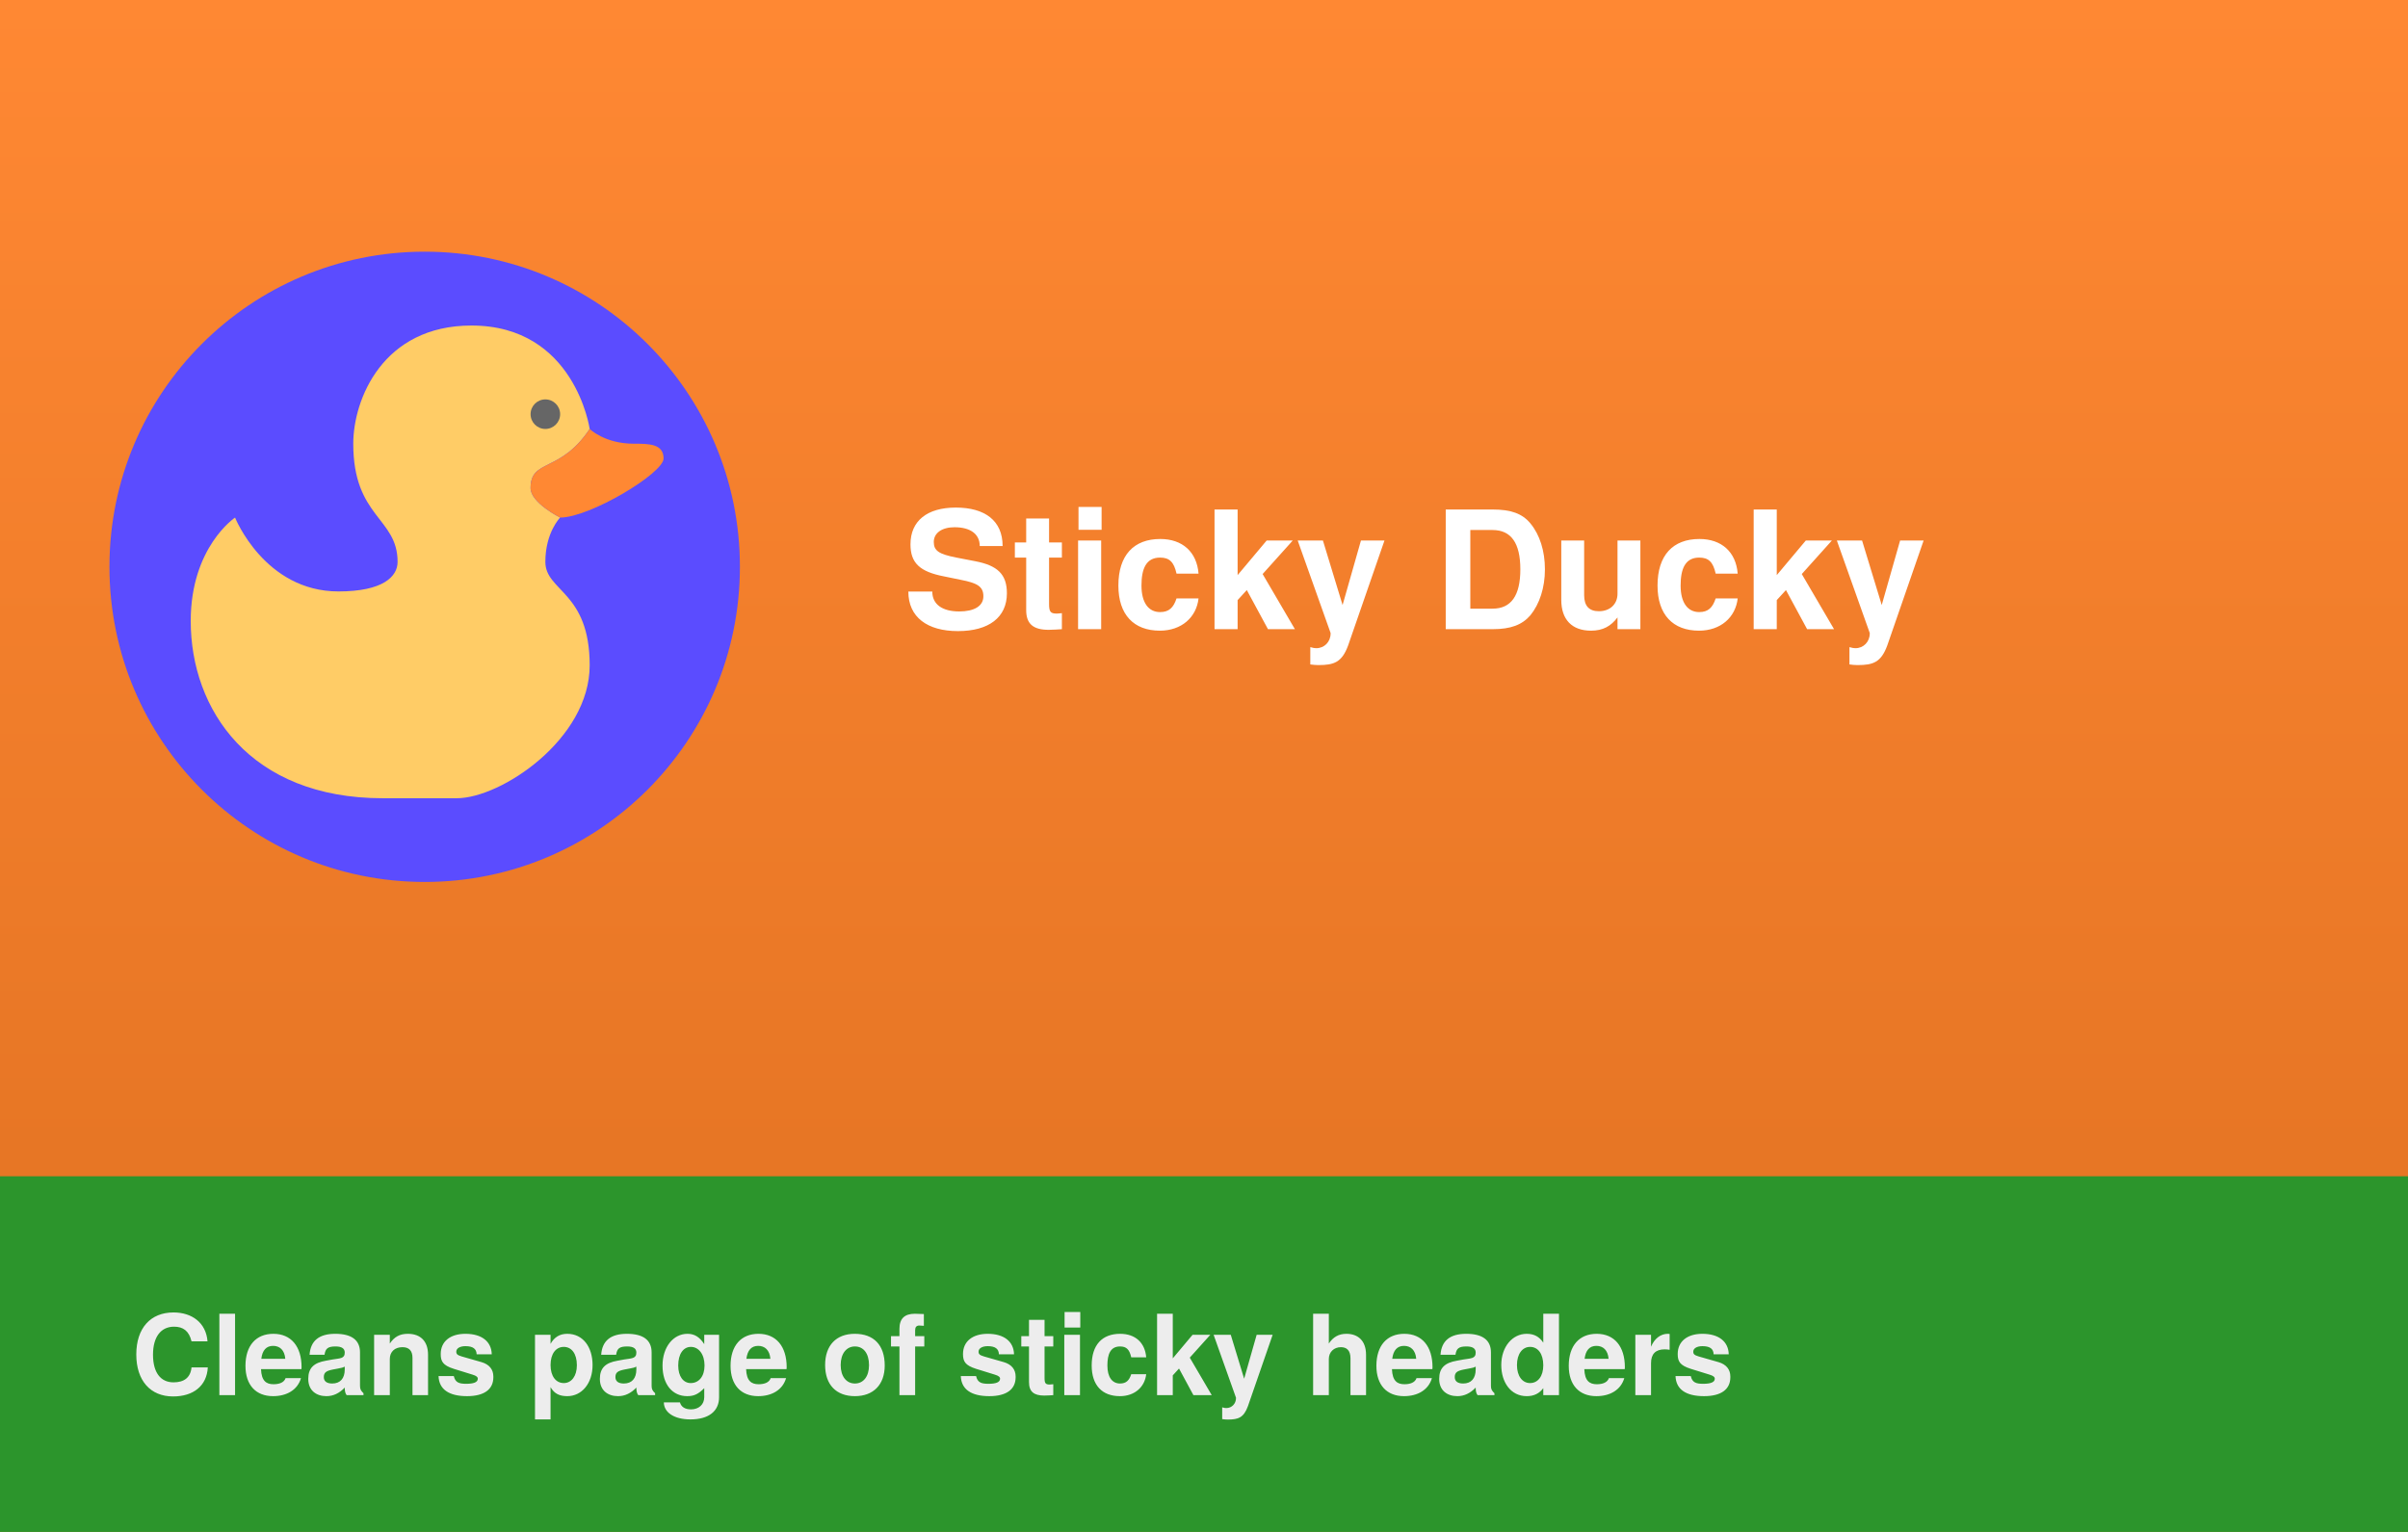
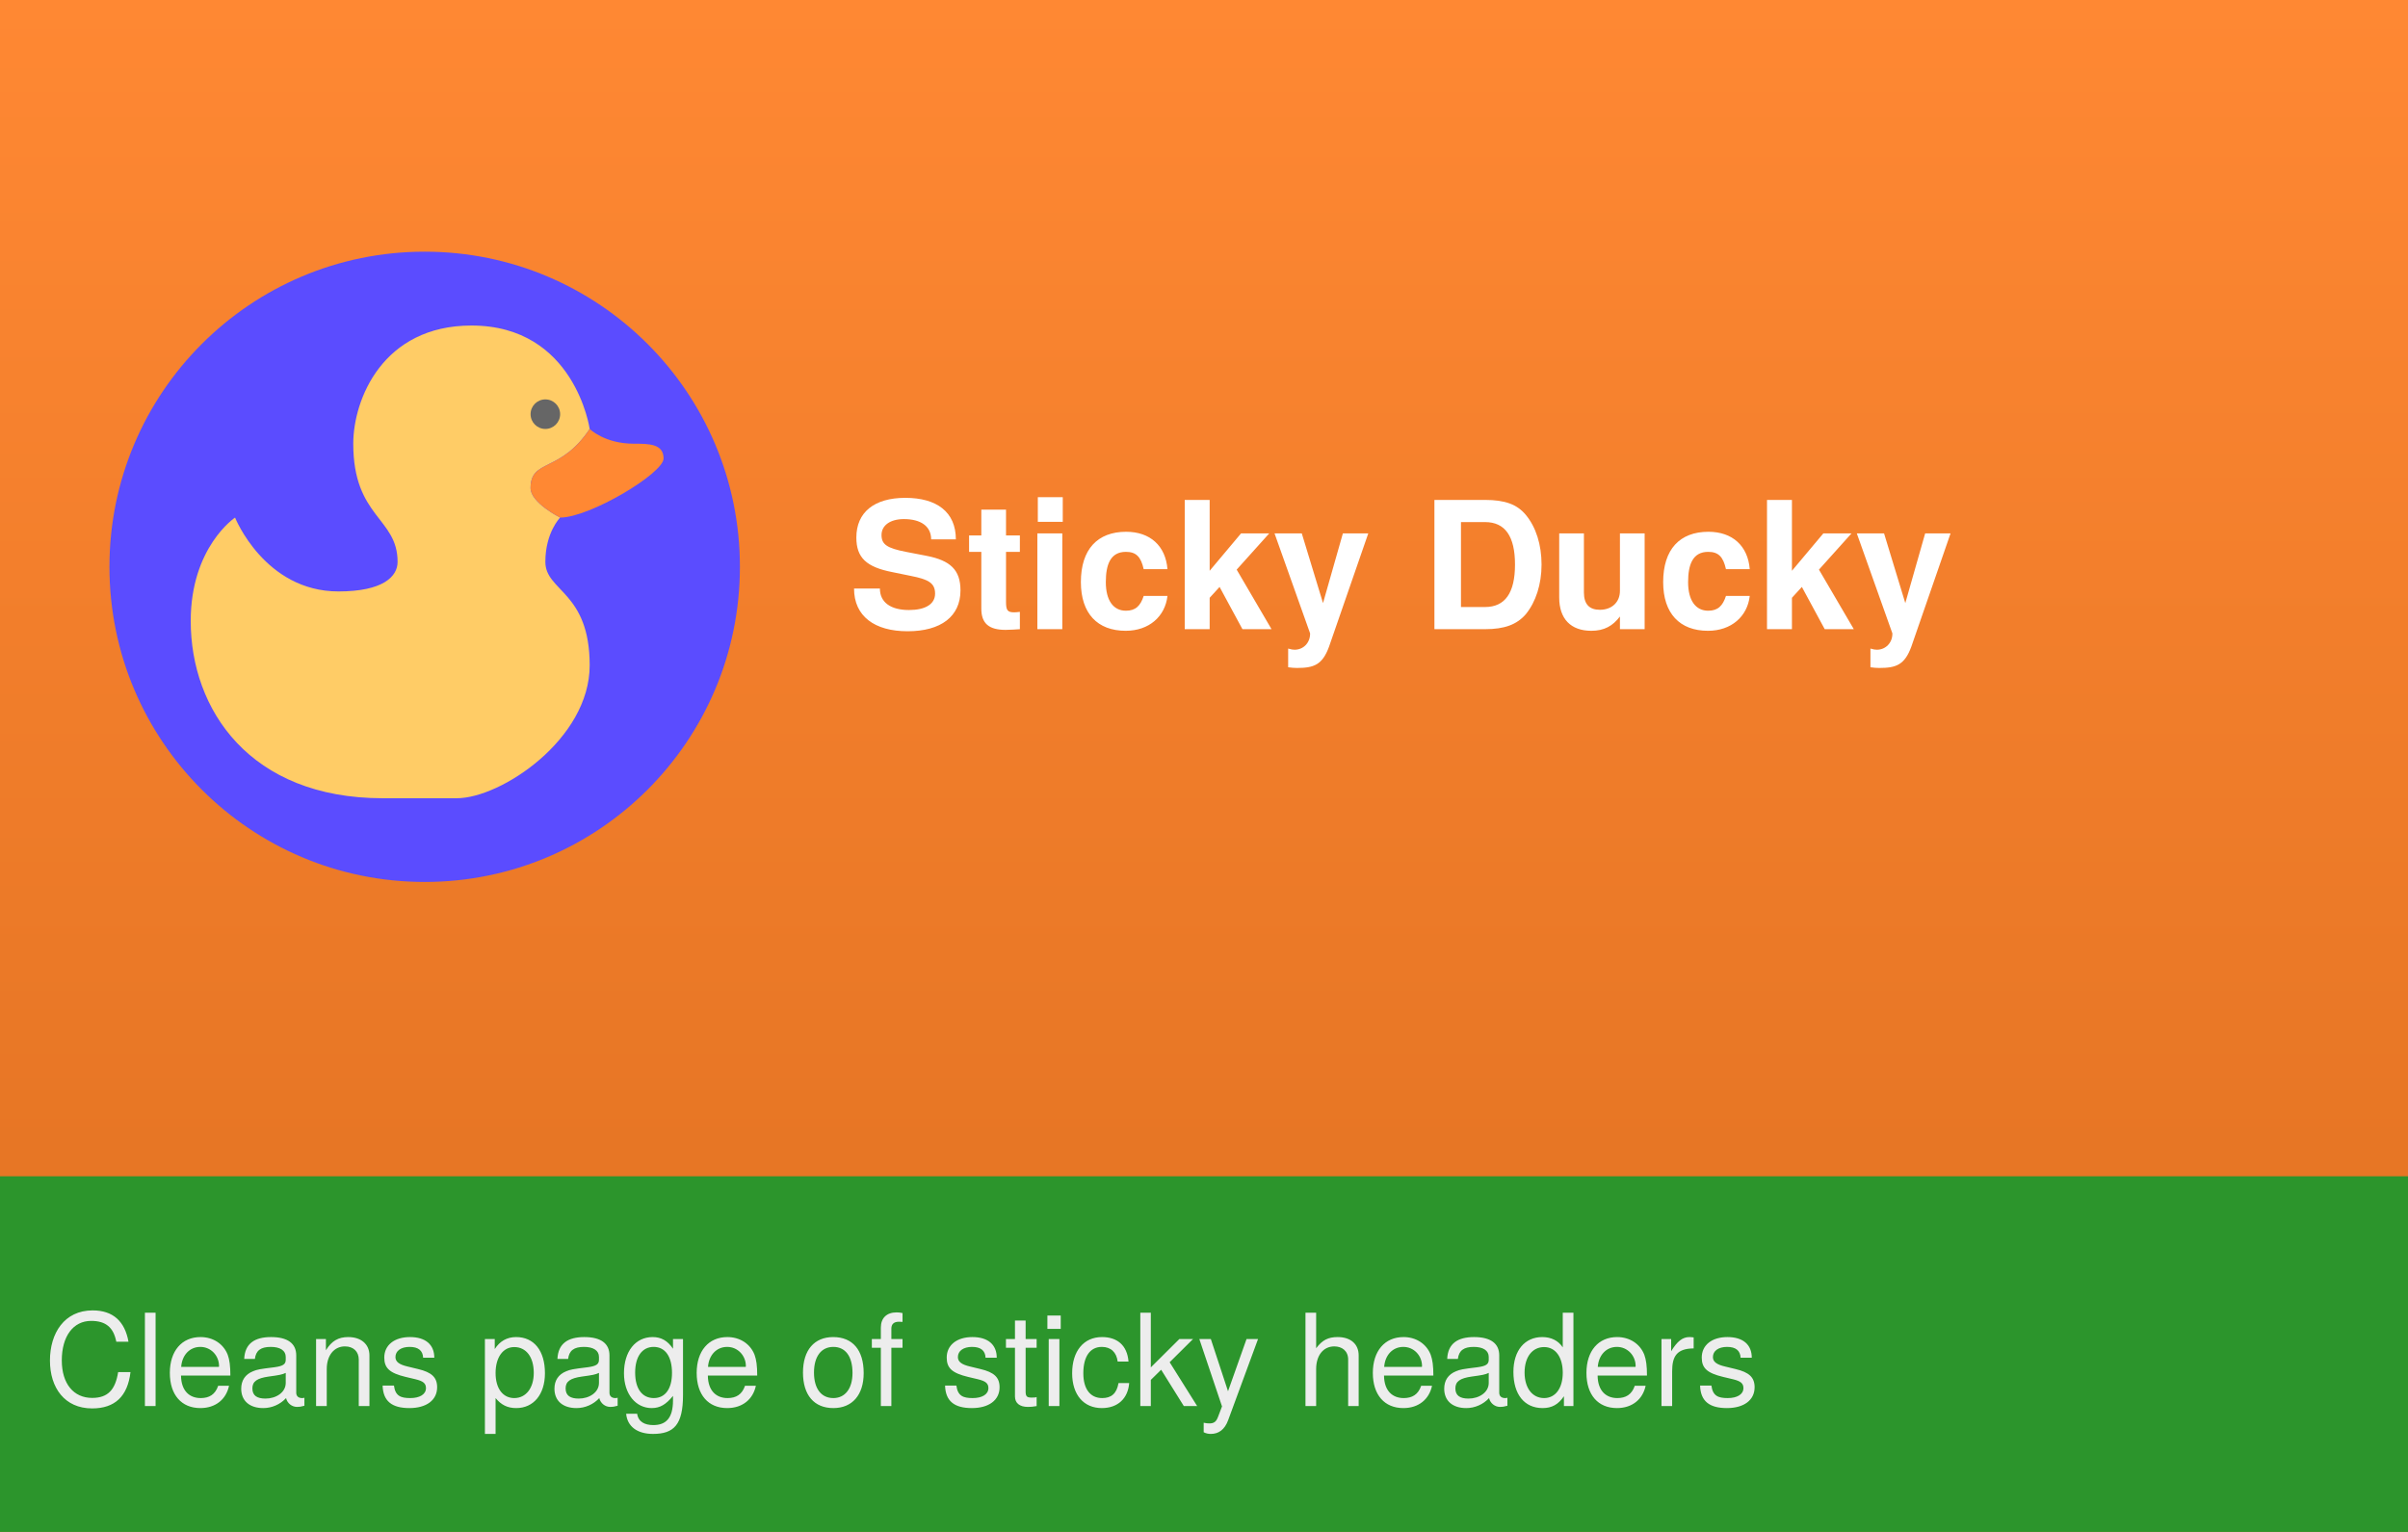
<svg xmlns="http://www.w3.org/2000/svg" version="1.1" preserveAspectRatio="xMidYMid meet" viewBox="0 0 440 280" width="440" height="280">
  <style type="text/css">
        
        #label {
            fill: #ffffff;
        }

        #caption {
            fill: #ededed;
        }
        #backdrop &gt; .caption {
            fill: #2c952c;;
        }
        
    </style>
  <defs>
    <g id="duck">
      <g id="Body_8_">
        <g>
          <path d="M50,26.001c0,0-4-2-4-4c0-4,4-2,8-8C54,14.001,52,0,38,0C26,0,22,10.001,22,16.001c0,10,6,10,6,16    c0,2-2,4-8,4c-10,0-14-10-14-10s-6,4-6,14c0,12,8,24,26,24h10c6,0,18-8,18-18s-6-10-6-14S50,26.001,50,26.001z" style="fill:#FFCC66;" />
        </g>
      </g>
      <g id="Beak">
        <g>
          <path d="M60,16.001c-4,0-6-2-6-2c-4,6-8,4-8,8c0,2,4,4,4,4c4,0,14-6,14-8S62,16.001,60,16.001z" style="fill:#FF8833;" />
        </g>
      </g>
      <g id="Eye">
        <g>
          <circle cx="48" cy="12.001" r="2" style="fill:#666666;" />
        </g>
      </g>
    </g>
    <g id="backdrop">
      <rect width="440" height="280" fill="url(#Gradient2)" />
      <rect width="440" height="65" y="215" class="caption" />
    </g>
    <circle id="background" cx="64" cy="64" r="64" fill="#5b4cff" />
    <linearGradient id="Gradient2" x1="0" x2="0" y1="0" y2="1">
      <stop offset="0%" stop-color="#FF8833" />
      <stop offset="100%" stop-color="#DF7020" />
    </linearGradient>
    <g id="label">
      <text font-family="Helvetica Neue, sans-serif" font-weight="bold">
        <tspan>Sticky</tspan>
        <tspan>Ducky</tspan>
      </text>
    </g>
    <g id="logo">
      <use href="#background" />
      <use href="#duck" x="11" y="10" transform="scale(1.5)" />
    </g>
    <g id="caption">
-       <text font-family="Helvetica Neue, sans-serif" font-weight="bold">Cleans page of sticky headers</text>
+       <text font-family="Helvetica Neue, sans-serif">Cleans page of sticky headers</text>
    </g>
  </defs>
  <g>
    <use href="#backdrop" />
    <use href="#logo" transform="translate(20, 46) scale(0.9)" />
-     <use href="#label" transform="translate(165, 115) scale(2.5)" />
-     <use href="#caption" transform="translate(24, 255) scale(1.7)" />
+     <use href="#label" transform="translate(155, 115) scale(2.7)" />
+     <use href="#caption" transform="translate(8, 257) scale(1.95)" />
  </g>
</svg>
